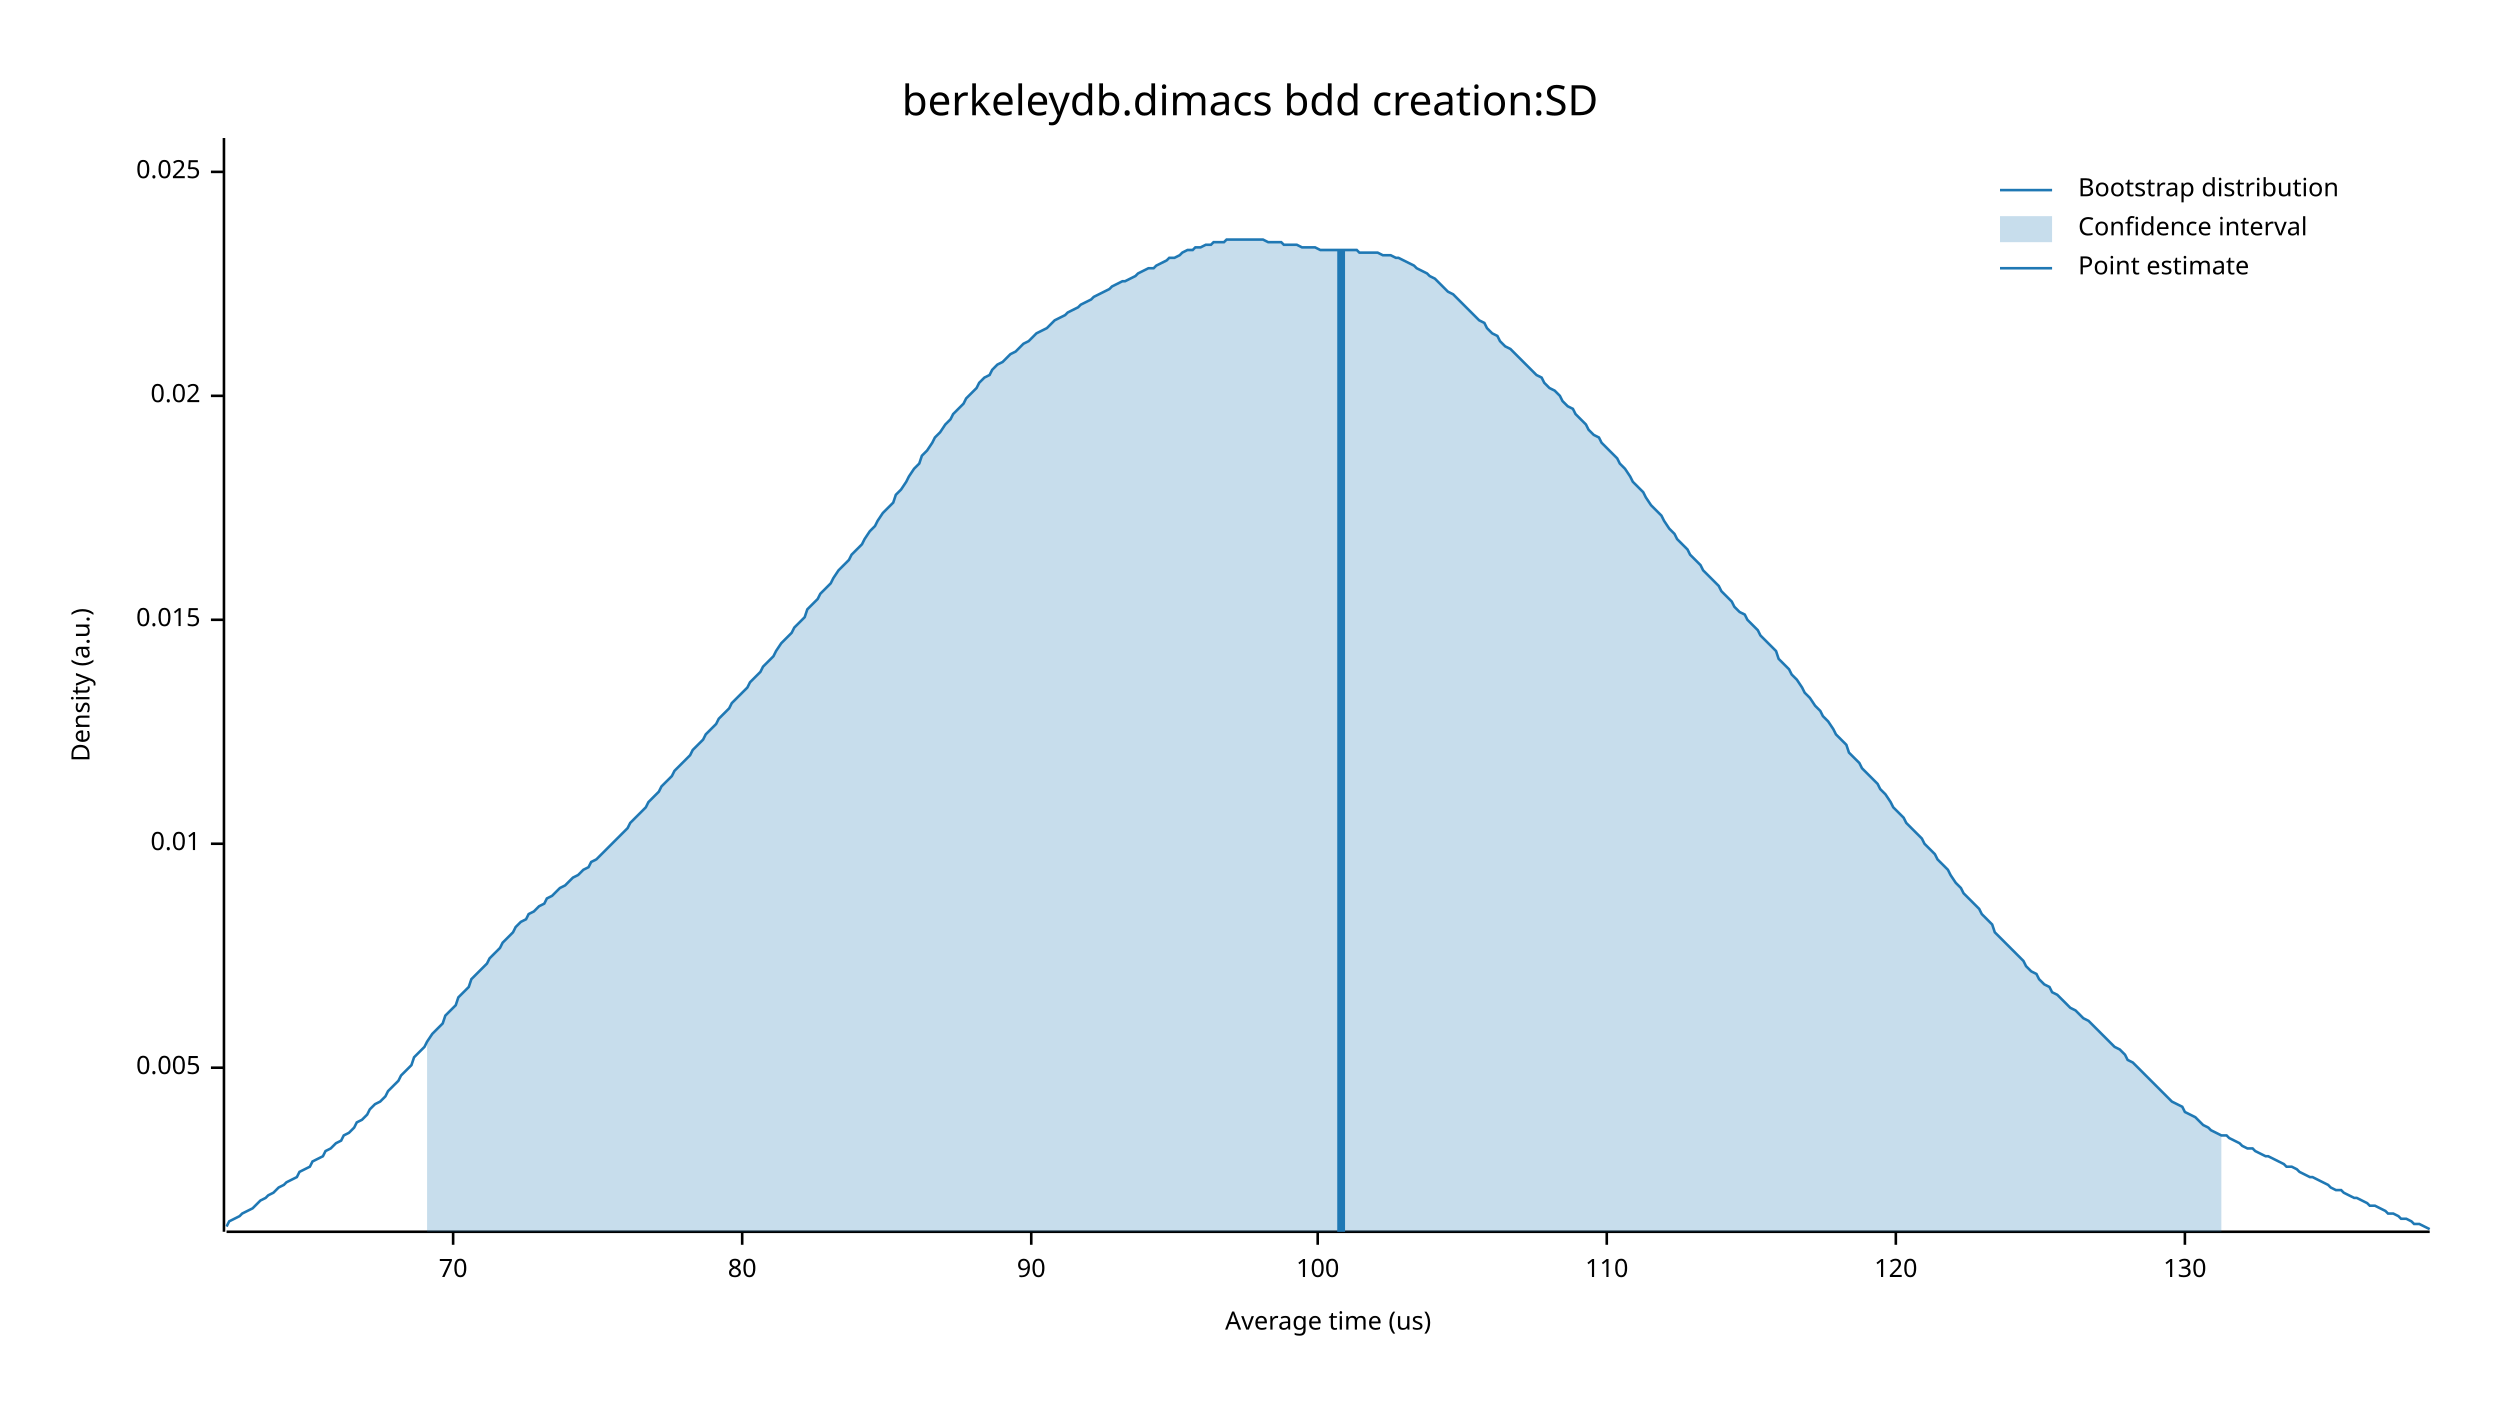
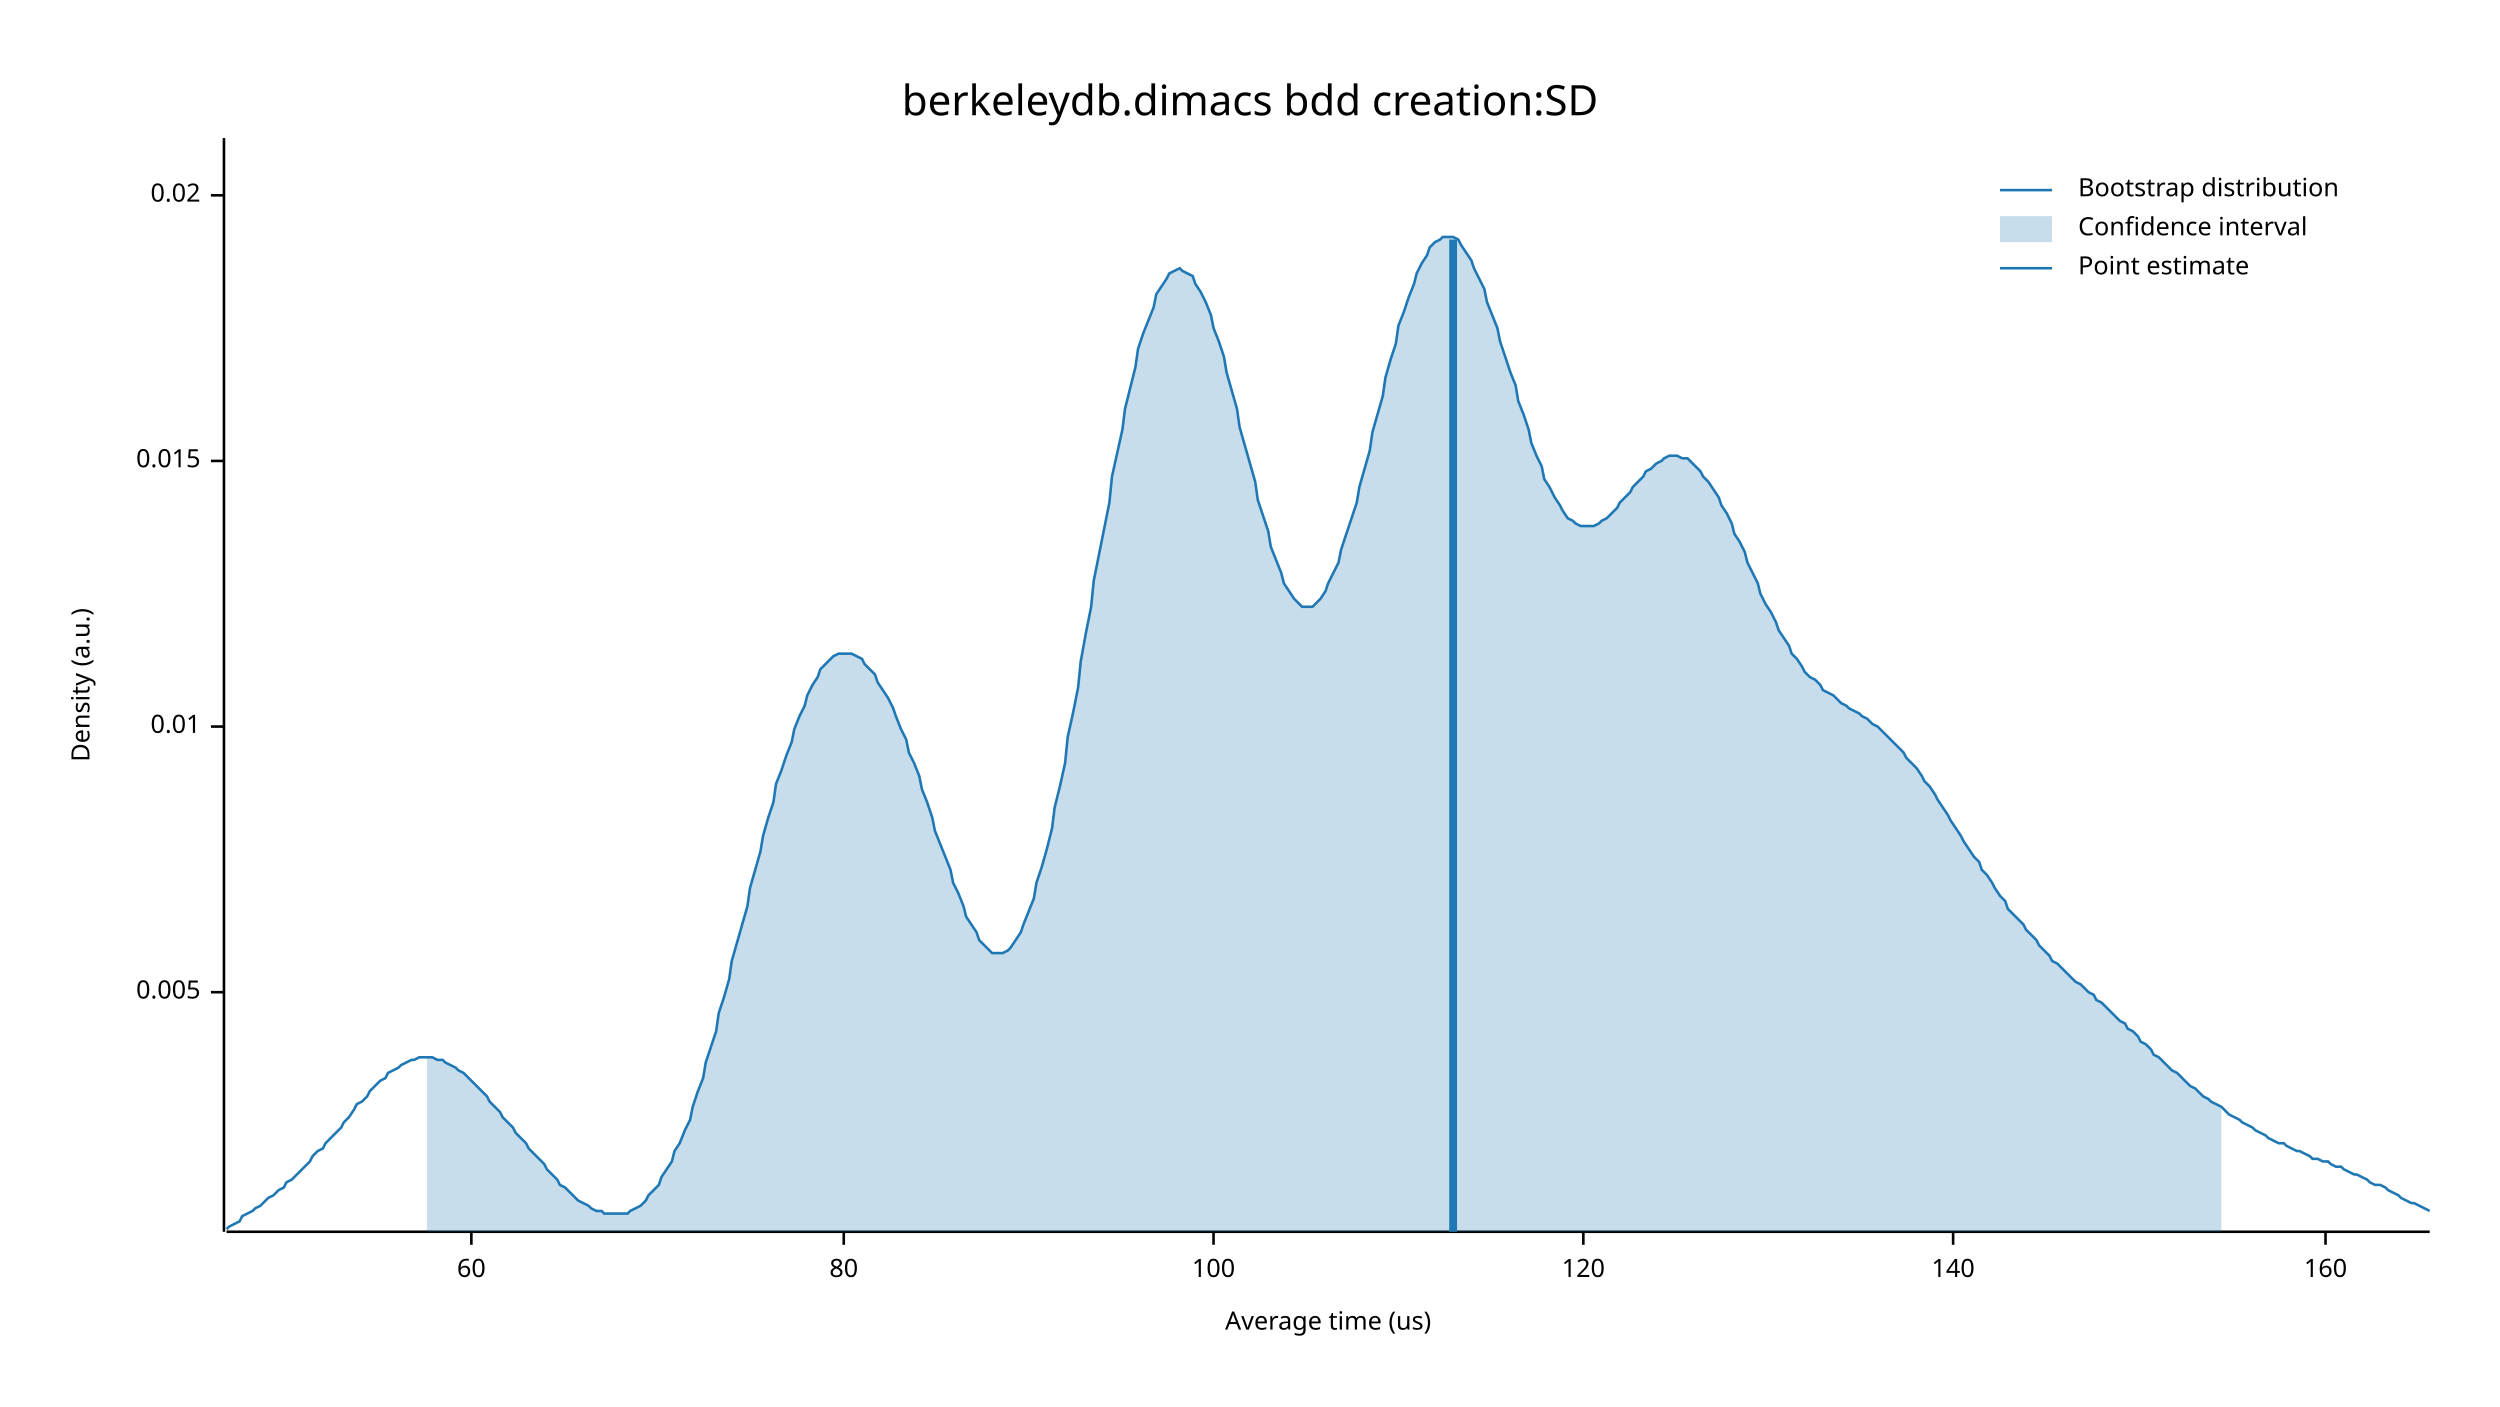
<svg xmlns="http://www.w3.org/2000/svg" width="960" height="540" viewBox="0 0 960 540">
  <text x="480" y="32" dy="0.76em" text-anchor="middle" font-family="sans-serif" font-size="16.129" opacity="1" fill="#000000">
berkeleydb.dimacs bdd creation:SD
</text>
  <text x="27" y="263" dy="0.76em" text-anchor="middle" font-family="sans-serif" font-size="9.677" opacity="1" fill="#000000" transform="rotate(270, 27, 263)">
Density (a.u.)
</text>
  <text x="510" y="513" dy="-0.5ex" text-anchor="middle" font-family="sans-serif" font-size="9.677" opacity="1" fill="#000000">
Average time (us)
</text>
  <polyline fill="none" opacity="1" stroke="#000000" stroke-width="1" points="86,53 86,473 " />
-   <text x="77" y="410" dy="0.5ex" text-anchor="end" font-family="sans-serif" font-size="9.677" opacity="1" fill="#000000">
+   <text x="77" y="381" dy="0.5ex" text-anchor="end" font-family="sans-serif" font-size="9.677" opacity="1" fill="#000000">
0.005
</text>
-   <polyline fill="none" opacity="1" stroke="#000000" stroke-width="1" points="81,410 86,410 " />
-   <text x="77" y="324" dy="0.5ex" text-anchor="end" font-family="sans-serif" font-size="9.677" opacity="1" fill="#000000">
+   <polyline fill="none" opacity="1" stroke="#000000" stroke-width="1" points="81,381 86,381 " />
+   <text x="77" y="279" dy="0.5ex" text-anchor="end" font-family="sans-serif" font-size="9.677" opacity="1" fill="#000000">
0.01
</text>
-   <polyline fill="none" opacity="1" stroke="#000000" stroke-width="1" points="81,324 86,324 " />
-   <text x="77" y="238" dy="0.5ex" text-anchor="end" font-family="sans-serif" font-size="9.677" opacity="1" fill="#000000">
+   <polyline fill="none" opacity="1" stroke="#000000" stroke-width="1" points="81,279 86,279 " />
+   <text x="77" y="177" dy="0.5ex" text-anchor="end" font-family="sans-serif" font-size="9.677" opacity="1" fill="#000000">
0.015
</text>
-   <polyline fill="none" opacity="1" stroke="#000000" stroke-width="1" points="81,238 86,238 " />
-   <text x="77" y="152" dy="0.5ex" text-anchor="end" font-family="sans-serif" font-size="9.677" opacity="1" fill="#000000">
+   <polyline fill="none" opacity="1" stroke="#000000" stroke-width="1" points="81,177 86,177 " />
+   <text x="77" y="75" dy="0.5ex" text-anchor="end" font-family="sans-serif" font-size="9.677" opacity="1" fill="#000000">
0.02
</text>
-   <polyline fill="none" opacity="1" stroke="#000000" stroke-width="1" points="81,152 86,152 " />
-   <text x="77" y="66" dy="0.5ex" text-anchor="end" font-family="sans-serif" font-size="9.677" opacity="1" fill="#000000">
- 0.025
+   <polyline fill="none" opacity="1" stroke="#000000" stroke-width="1" points="81,75 86,75 " />
+   <polyline fill="none" opacity="1" stroke="#000000" stroke-width="1" points="87,473 933,473 " />
+   <text x="181" y="483" dy="0.76em" text-anchor="middle" font-family="sans-serif" font-size="9.677" opacity="1" fill="#000000">
+ 60
</text>
-   <polyline fill="none" opacity="1" stroke="#000000" stroke-width="1" points="81,66 86,66 " />
-   <polyline fill="none" opacity="1" stroke="#000000" stroke-width="1" points="87,473 933,473 " />
-   <text x="174" y="483" dy="0.76em" text-anchor="middle" font-family="sans-serif" font-size="9.677" opacity="1" fill="#000000">
- 70
- </text>
-   <polyline fill="none" opacity="1" stroke="#000000" stroke-width="1" points="174,473 174,478 " />
-   <text x="285" y="483" dy="0.76em" text-anchor="middle" font-family="sans-serif" font-size="9.677" opacity="1" fill="#000000">
+   <polyline fill="none" opacity="1" stroke="#000000" stroke-width="1" points="181,473 181,478 " />
+   <text x="324" y="483" dy="0.76em" text-anchor="middle" font-family="sans-serif" font-size="9.677" opacity="1" fill="#000000">
80
</text>
-   <polyline fill="none" opacity="1" stroke="#000000" stroke-width="1" points="285,473 285,478 " />
-   <text x="396" y="483" dy="0.76em" text-anchor="middle" font-family="sans-serif" font-size="9.677" opacity="1" fill="#000000">
- 90
- </text>
-   <polyline fill="none" opacity="1" stroke="#000000" stroke-width="1" points="396,473 396,478 " />
-   <text x="506" y="483" dy="0.76em" text-anchor="middle" font-family="sans-serif" font-size="9.677" opacity="1" fill="#000000">
+   <polyline fill="none" opacity="1" stroke="#000000" stroke-width="1" points="324,473 324,478 " />
+   <text x="466" y="483" dy="0.76em" text-anchor="middle" font-family="sans-serif" font-size="9.677" opacity="1" fill="#000000">
100
</text>
-   <polyline fill="none" opacity="1" stroke="#000000" stroke-width="1" points="506,473 506,478 " />
-   <text x="617" y="483" dy="0.76em" text-anchor="middle" font-family="sans-serif" font-size="9.677" opacity="1" fill="#000000">
- 110
- </text>
-   <polyline fill="none" opacity="1" stroke="#000000" stroke-width="1" points="617,473 617,478 " />
-   <text x="728" y="483" dy="0.76em" text-anchor="middle" font-family="sans-serif" font-size="9.677" opacity="1" fill="#000000">
+   <polyline fill="none" opacity="1" stroke="#000000" stroke-width="1" points="466,473 466,478 " />
+   <text x="608" y="483" dy="0.76em" text-anchor="middle" font-family="sans-serif" font-size="9.677" opacity="1" fill="#000000">
120
</text>
-   <polyline fill="none" opacity="1" stroke="#000000" stroke-width="1" points="728,473 728,478 " />
-   <text x="839" y="483" dy="0.76em" text-anchor="middle" font-family="sans-serif" font-size="9.677" opacity="1" fill="#000000">
- 130
+   <polyline fill="none" opacity="1" stroke="#000000" stroke-width="1" points="608,473 608,478 " />
+   <text x="750" y="483" dy="0.76em" text-anchor="middle" font-family="sans-serif" font-size="9.677" opacity="1" fill="#000000">
+ 140
</text>
-   <polyline fill="none" opacity="1" stroke="#000000" stroke-width="1" points="839,473 839,478 " />
-   <polyline fill="none" opacity="1" stroke="#1F78B4" stroke-width="1" points="87,471 88,469 90,468 92,467 93,466 95,465 97,464 98,463 100,461 102,460 103,459 105,458 107,456 109,455 110,454 112,453 114,452 115,450 117,449 119,448 120,446 122,445 124,444 125,442 127,441 129,439 131,438 132,436 134,435 136,433 137,431 139,430 141,428 142,426 144,424 146,423 148,421 149,419 151,417 153,415 154,413 156,411 158,409 159,406 161,404 163,402 164,400 166,397 168,395 170,393 171,390 173,388 175,386 176,383 178,381 180,379 181,376 183,374 185,372 187,370 188,368 190,366 192,364 193,362 195,360 197,358 198,356 200,354 202,353 203,351 205,350 207,348 209,347 210,345 212,344 214,342 215,341 217,340 219,338 220,337 222,336 224,334 226,333 227,331 229,330 231,328 232,327 234,325 236,323 237,322 239,320 241,318 242,316 244,314 246,312 248,310 249,308 251,306 253,304 254,302 256,300 258,298 259,296 261,294 263,292 265,290 266,288 268,286 270,284 271,282 273,280 275,278 276,276 278,274 280,272 281,270 283,268 285,266 287,264 288,262 290,260 292,258 293,256 295,254 297,252 298,250 300,247 302,245 304,243 305,241 307,239 309,237 310,234 312,232 314,230 315,228 317,226 319,224 320,222 322,219 324,217 326,215 327,213 329,211 331,209 332,207 334,204 336,202 337,200 339,197 341,195 343,193 344,190 346,188 348,185 349,183 351,180 353,178 354,175 356,173 358,170 359,168 361,166 363,163 365,161 366,159 368,157 370,155 371,153 373,151 375,149 376,147 378,145 380,144 381,142 383,140 385,139 387,137 388,136 390,135 392,133 393,132 395,131 397,129 398,128 400,127 402,126 404,124 405,123 407,122 409,121 410,120 412,119 414,118 415,117 417,116 419,115 420,114 422,113 424,112 426,111 427,110 429,109 431,108 432,108 434,107 436,106 437,105 439,104 441,103 443,103 444,102 446,101 448,100 449,99 451,99 453,98 454,97 456,96 458,96 459,95 461,95 463,94 465,94 466,93 468,93 470,93 471,92 473,92 475,92 476,92 478,92 480,92 482,92 483,92 485,92 487,93 488,93 490,93 492,93 493,94 495,94 497,94 498,94 500,95 502,95 504,95 505,95 507,96 509,96 510,96 512,96 514,96 515,96 517,96 519,96 521,96 522,97 524,97 526,97 527,97 529,97 531,98 532,98 534,98 536,99 537,99 539,100 541,101 543,102 544,103 546,104 548,105 549,106 551,107 553,109 554,110 556,112 558,113 560,115 561,116 563,118 565,120 566,121 568,123 570,124 571,126 573,128 575,129 576,131 578,133 580,134 582,136 583,137 585,139 587,141 588,142 590,144 592,145 593,147 595,149 597,150 599,152 600,154 602,156 604,157 605,159 607,161 609,163 610,165 612,167 614,168 615,170 617,172 619,174 621,176 622,178 624,180 626,183 627,185 629,187 631,189 632,191 634,194 636,196 638,198 639,200 641,203 643,205 644,207 646,209 648,211 649,213 651,215 653,217 654,219 656,221 658,223 660,225 661,227 663,229 665,231 666,233 668,235 670,236 671,238 673,240 675,242 676,244 678,246 680,248 682,250 683,253 685,255 687,257 688,259 690,261 692,264 693,266 695,268 697,271 699,273 700,275 702,277 704,280 705,282 707,284 709,286 710,289 712,291 714,293 715,295 717,297 719,299 721,301 722,303 724,305 726,308 727,310 729,312 731,314 732,316 734,318 736,320 738,322 739,324 741,326 743,328 744,330 746,332 748,334 749,336 751,339 753,341 754,343 756,345 758,347 760,349 761,351 763,353 765,355 766,358 768,360 770,362 771,363 773,365 775,367 777,369 778,371 780,373 782,374 783,376 785,378 787,379 788,381 790,382 792,384 793,385 795,387 797,388 799,390 800,391 802,392 804,394 805,395 807,397 809,399 810,400 812,402 814,403 816,405 817,407 819,408 821,410 822,411 824,413 826,415 827,416 829,418 831,420 832,421 834,423 836,424 838,425 839,427 841,428 843,429 844,430 846,432 848,433 849,434 851,435 853,436 855,436 856,437 858,438 860,439 861,440 863,441 865,441 866,442 868,443 870,444 871,444 873,445 875,446 877,447 878,448 880,448 882,449 883,450 885,451 887,452 888,452 890,453 892,454 894,455 895,456 897,457 899,457 900,458 902,459 904,460 905,460 907,461 909,462 910,463 912,463 914,464 916,465 917,466 919,466 921,467 922,468 924,468 926,469 927,470 929,470 931,471 933,472 " />
-   <polygon opacity="0.25" fill="#1F78B4" points="164,400 166,397 168,395 170,393 171,390 173,388 175,386 176,383 178,381 180,379 181,376 183,374 185,372 187,370 188,368 190,366 192,364 193,362 195,360 197,358 198,356 200,354 202,353 203,351 205,350 207,348 209,347 210,345 212,344 214,342 215,341 217,340 219,338 220,337 222,336 224,334 226,333 227,331 229,330 231,328 232,327 234,325 236,323 237,322 239,320 241,318 242,316 244,314 246,312 248,310 249,308 251,306 253,304 254,302 256,300 258,298 259,296 261,294 263,292 265,290 266,288 268,286 270,284 271,282 273,280 275,278 276,276 278,274 280,272 281,270 283,268 285,266 287,264 288,262 290,260 292,258 293,256 295,254 297,252 298,250 300,247 302,245 304,243 305,241 307,239 309,237 310,234 312,232 314,230 315,228 317,226 319,224 320,222 322,219 324,217 326,215 327,213 329,211 331,209 332,207 334,204 336,202 337,200 339,197 341,195 343,193 344,190 346,188 348,185 349,183 351,180 353,178 354,175 356,173 358,170 359,168 361,166 363,163 365,161 366,159 368,157 370,155 371,153 373,151 375,149 376,147 378,145 380,144 381,142 383,140 385,139 387,137 388,136 390,135 392,133 393,132 395,131 397,129 398,128 400,127 402,126 404,124 405,123 407,122 409,121 410,120 412,119 414,118 415,117 417,116 419,115 420,114 422,113 424,112 426,111 427,110 429,109 431,108 432,108 434,107 436,106 437,105 439,104 441,103 443,103 444,102 446,101 448,100 449,99 451,99 453,98 454,97 456,96 458,96 459,95 461,95 463,94 465,94 466,93 468,93 470,93 471,92 473,92 475,92 476,92 478,92 480,92 482,92 483,92 485,92 487,93 488,93 490,93 492,93 493,94 495,94 497,94 498,94 500,95 502,95 504,95 505,95 507,96 509,96 510,96 512,96 514,96 515,96 517,96 519,96 521,96 522,97 524,97 526,97 527,97 529,97 531,98 532,98 534,98 536,99 537,99 539,100 541,101 543,102 544,103 546,104 548,105 549,106 551,107 553,109 554,110 556,112 558,113 560,115 561,116 563,118 565,120 566,121 568,123 570,124 571,126 573,128 575,129 576,131 578,133 580,134 582,136 583,137 585,139 587,141 588,142 590,144 592,145 593,147 595,149 597,150 599,152 600,154 602,156 604,157 605,159 607,161 609,163 610,165 612,167 614,168 615,170 617,172 619,174 621,176 622,178 624,180 626,183 627,185 629,187 631,189 632,191 634,194 636,196 638,198 639,200 641,203 643,205 644,207 646,209 648,211 649,213 651,215 653,217 654,219 656,221 658,223 660,225 661,227 663,229 665,231 666,233 668,235 670,236 671,238 673,240 675,242 676,244 678,246 680,248 682,250 683,253 685,255 687,257 688,259 690,261 692,264 693,266 695,268 697,271 699,273 700,275 702,277 704,280 705,282 707,284 709,286 710,289 712,291 714,293 715,295 717,297 719,299 721,301 722,303 724,305 726,308 727,310 729,312 731,314 732,316 734,318 736,320 738,322 739,324 741,326 743,328 744,330 746,332 748,334 749,336 751,339 753,341 754,343 756,345 758,347 760,349 761,351 763,353 765,355 766,358 768,360 770,362 771,363 773,365 775,367 777,369 778,371 780,373 782,374 783,376 785,378 787,379 788,381 790,382 792,384 793,385 795,387 797,388 799,390 800,391 802,392 804,394 805,395 807,397 809,399 810,400 812,402 814,403 816,405 817,407 819,408 821,410 822,411 824,413 826,415 827,416 829,418 831,420 832,421 834,423 836,424 838,425 839,427 841,428 843,429 844,430 846,432 848,433 849,434 851,435 853,436 853,473 164,473 " />
-   <polyline fill="none" opacity="1" stroke="#1F78B4" stroke-width="3" points="515,473 515,96 " />
+   <polyline fill="none" opacity="1" stroke="#000000" stroke-width="1" points="750,473 750,478 " />
+   <text x="893" y="483" dy="0.76em" text-anchor="middle" font-family="sans-serif" font-size="9.677" opacity="1" fill="#000000">
+ 160
+ </text>
+   <polyline fill="none" opacity="1" stroke="#000000" stroke-width="1" points="893,473 893,478 " />
+   <polyline fill="none" opacity="1" stroke="#1F78B4" stroke-width="1" points="87,472 88,471 90,470 92,469 93,467 95,466 97,465 98,464 100,463 102,461 103,460 105,459 107,457 109,456 110,454 112,453 114,451 115,450 117,448 119,446 120,444 122,442 124,441 125,439 127,437 129,435 131,433 132,431 134,429 136,426 137,424 139,423 141,421 142,419 144,417 146,415 148,414 149,412 151,411 153,410 154,409 156,408 158,407 159,407 161,406 163,406 164,406 166,406 168,407 170,407 171,408 173,409 175,410 176,411 178,412 180,414 181,415 183,417 185,419 187,421 188,423 190,425 192,427 193,429 195,431 197,433 198,435 200,437 202,439 203,441 205,443 207,445 209,447 210,449 212,451 214,453 215,455 217,456 219,458 220,459 222,461 224,462 226,463 227,464 229,465 231,465 232,466 234,466 236,466 237,466 239,466 241,466 242,465 244,464 246,463 248,461 249,459 251,457 253,455 254,452 256,449 258,446 259,442 261,439 263,434 265,430 266,425 268,419 270,414 271,408 273,402 275,396 276,389 278,383 280,376 281,369 283,362 285,355 287,348 288,341 290,334 292,327 293,321 295,314 297,308 298,301 300,296 302,290 304,285 305,280 307,275 309,271 310,267 312,263 314,260 315,257 317,255 319,253 320,252 322,251 324,251 326,251 327,251 329,252 331,253 332,255 334,257 336,259 337,262 339,265 341,268 343,272 344,275 346,280 348,284 349,289 351,293 353,298 354,303 356,308 358,314 359,319 361,324 363,329 365,334 366,339 368,343 370,348 371,352 373,355 375,358 376,361 378,363 380,365 381,366 383,366 385,366 387,365 388,364 390,361 392,358 393,355 395,350 397,345 398,339 400,333 402,326 404,318 405,310 407,302 409,293 410,283 412,274 414,264 415,254 417,243 419,233 420,223 422,213 424,203 426,193 427,183 429,174 431,165 432,157 434,149 436,141 437,134 439,128 441,123 443,118 444,113 446,110 448,107 449,105 451,104 453,103 454,104 456,105 458,106 459,109 461,112 463,116 465,121 466,126 468,131 470,137 471,143 473,150 475,157 476,164 478,171 480,178 482,185 483,192 485,198 487,204 488,210 490,215 492,220 493,224 495,227 497,230 498,231 500,233 502,233 504,233 505,232 507,230 509,227 510,224 512,220 514,216 515,211 517,205 519,199 521,193 522,187 524,180 526,173 527,166 529,159 531,152 532,145 534,138 536,132 537,125 539,120 541,114 543,109 544,105 546,101 548,98 549,95 551,93 553,92 554,91 556,91 558,91 560,92 561,94 563,97 565,100 566,103 568,107 570,111 571,116 573,121 575,126 576,131 578,137 580,143 582,148 583,154 585,159 587,165 588,170 590,175 592,179 593,184 595,187 597,191 599,194 600,196 602,199 604,200 605,201 607,202 609,202 610,202 612,202 614,201 615,200 617,199 619,197 621,195 622,193 624,191 626,189 627,187 629,185 631,183 632,181 634,180 636,178 638,177 639,176 641,175 643,175 644,175 646,176 648,176 649,177 651,179 653,181 654,183 656,185 658,188 660,191 661,194 663,197 665,201 666,205 668,208 670,212 671,216 673,220 675,224 676,228 678,232 680,235 682,239 683,242 685,245 687,248 688,251 690,253 692,256 693,258 695,260 697,261 699,263 700,265 702,266 704,267 705,268 707,270 709,271 710,272 712,273 714,274 715,275 717,276 719,278 721,279 722,280 724,282 726,284 727,285 729,287 731,289 732,291 734,293 736,295 738,298 739,300 741,302 743,305 744,307 746,310 748,313 749,315 751,318 753,321 754,323 756,326 758,329 760,331 761,334 763,336 765,339 766,341 768,344 770,346 771,349 773,351 775,353 777,355 778,357 780,359 782,361 783,363 785,365 787,367 788,369 790,370 792,372 793,373 795,375 797,377 799,378 800,379 802,381 804,382 805,384 807,385 809,387 810,388 812,390 814,392 816,393 817,395 819,396 821,398 822,400 824,401 826,403 827,405 829,406 831,408 832,409 834,411 836,412 838,414 839,415 841,417 843,418 844,419 846,421 848,422 849,423 851,424 853,425 855,427 856,428 858,429 860,430 861,431 863,432 865,433 866,434 868,435 870,436 871,437 873,438 875,439 877,439 878,440 880,441 882,442 883,442 885,443 887,444 888,445 890,445 892,446 894,446 895,447 897,448 899,448 900,449 902,450 904,451 905,451 907,452 909,453 910,454 912,455 914,455 916,456 917,457 919,458 921,459 922,460 924,461 926,462 927,462 929,463 931,464 933,465 " />
+   <polygon opacity="0.25" fill="#1F78B4" points="164,406 166,406 168,407 170,407 171,408 173,409 175,410 176,411 178,412 180,414 181,415 183,417 185,419 187,421 188,423 190,425 192,427 193,429 195,431 197,433 198,435 200,437 202,439 203,441 205,443 207,445 209,447 210,449 212,451 214,453 215,455 217,456 219,458 220,459 222,461 224,462 226,463 227,464 229,465 231,465 232,466 234,466 236,466 237,466 239,466 241,466 242,465 244,464 246,463 248,461 249,459 251,457 253,455 254,452 256,449 258,446 259,442 261,439 263,434 265,430 266,425 268,419 270,414 271,408 273,402 275,396 276,389 278,383 280,376 281,369 283,362 285,355 287,348 288,341 290,334 292,327 293,321 295,314 297,308 298,301 300,296 302,290 304,285 305,280 307,275 309,271 310,267 312,263 314,260 315,257 317,255 319,253 320,252 322,251 324,251 326,251 327,251 329,252 331,253 332,255 334,257 336,259 337,262 339,265 341,268 343,272 344,275 346,280 348,284 349,289 351,293 353,298 354,303 356,308 358,314 359,319 361,324 363,329 365,334 366,339 368,343 370,348 371,352 373,355 375,358 376,361 378,363 380,365 381,366 383,366 385,366 387,365 388,364 390,361 392,358 393,355 395,350 397,345 398,339 400,333 402,326 404,318 405,310 407,302 409,293 410,283 412,274 414,264 415,254 417,243 419,233 420,223 422,213 424,203 426,193 427,183 429,174 431,165 432,157 434,149 436,141 437,134 439,128 441,123 443,118 444,113 446,110 448,107 449,105 451,104 453,103 454,104 456,105 458,106 459,109 461,112 463,116 465,121 466,126 468,131 470,137 471,143 473,150 475,157 476,164 478,171 480,178 482,185 483,192 485,198 487,204 488,210 490,215 492,220 493,224 495,227 497,230 498,231 500,233 502,233 504,233 505,232 507,230 509,227 510,224 512,220 514,216 515,211 517,205 519,199 521,193 522,187 524,180 526,173 527,166 529,159 531,152 532,145 534,138 536,132 537,125 539,120 541,114 543,109 544,105 546,101 548,98 549,95 551,93 553,92 554,91 556,91 558,91 560,92 561,94 563,97 565,100 566,103 568,107 570,111 571,116 573,121 575,126 576,131 578,137 580,143 582,148 583,154 585,159 587,165 588,170 590,175 592,179 593,184 595,187 597,191 599,194 600,196 602,199 604,200 605,201 607,202 609,202 610,202 612,202 614,201 615,200 617,199 619,197 621,195 622,193 624,191 626,189 627,187 629,185 631,183 632,181 634,180 636,178 638,177 639,176 641,175 643,175 644,175 646,176 648,176 649,177 651,179 653,181 654,183 656,185 658,188 660,191 661,194 663,197 665,201 666,205 668,208 670,212 671,216 673,220 675,224 676,228 678,232 680,235 682,239 683,242 685,245 687,248 688,251 690,253 692,256 693,258 695,260 697,261 699,263 700,265 702,266 704,267 705,268 707,270 709,271 710,272 712,273 714,274 715,275 717,276 719,278 721,279 722,280 724,282 726,284 727,285 729,287 731,289 732,291 734,293 736,295 738,298 739,300 741,302 743,305 744,307 746,310 748,313 749,315 751,318 753,321 754,323 756,326 758,329 760,331 761,334 763,336 765,339 766,341 768,344 770,346 771,349 773,351 775,353 777,355 778,357 780,359 782,361 783,363 785,365 787,367 788,369 790,370 792,372 793,373 795,375 797,377 799,378 800,379 802,381 804,382 805,384 807,385 809,387 810,388 812,390 814,392 816,393 817,395 819,396 821,398 822,400 824,401 826,403 827,405 829,406 831,408 832,409 834,411 836,412 838,414 839,415 841,417 843,418 844,419 846,421 848,422 849,423 851,424 853,425 853,473 164,473 " />
+   <polyline fill="none" opacity="1" stroke="#1F78B4" stroke-width="3" points="558,473 558,92 " />
  <text x="798" y="68" dy="0.76em" text-anchor="start" font-family="sans-serif" font-size="9.677" opacity="1" fill="#000000">
Bootstrap distribution
</text>
  <text x="798" y="83" dy="0.76em" text-anchor="start" font-family="sans-serif" font-size="9.677" opacity="1" fill="#000000">
Confidence interval
</text>
  <text x="798" y="98" dy="0.76em" text-anchor="start" font-family="sans-serif" font-size="9.677" opacity="1" fill="#000000">
Point estimate
</text>
  <polyline fill="none" opacity="1" stroke="#1F78B4" stroke-width="1" points="768,73 788,73 " />
  <rect x="768" y="83" width="20" height="10" opacity="0.25" fill="#1F78B4" stroke="none" />
  <polyline fill="none" opacity="1" stroke="#1F78B4" stroke-width="1" points="768,103 788,103 " />
</svg>
